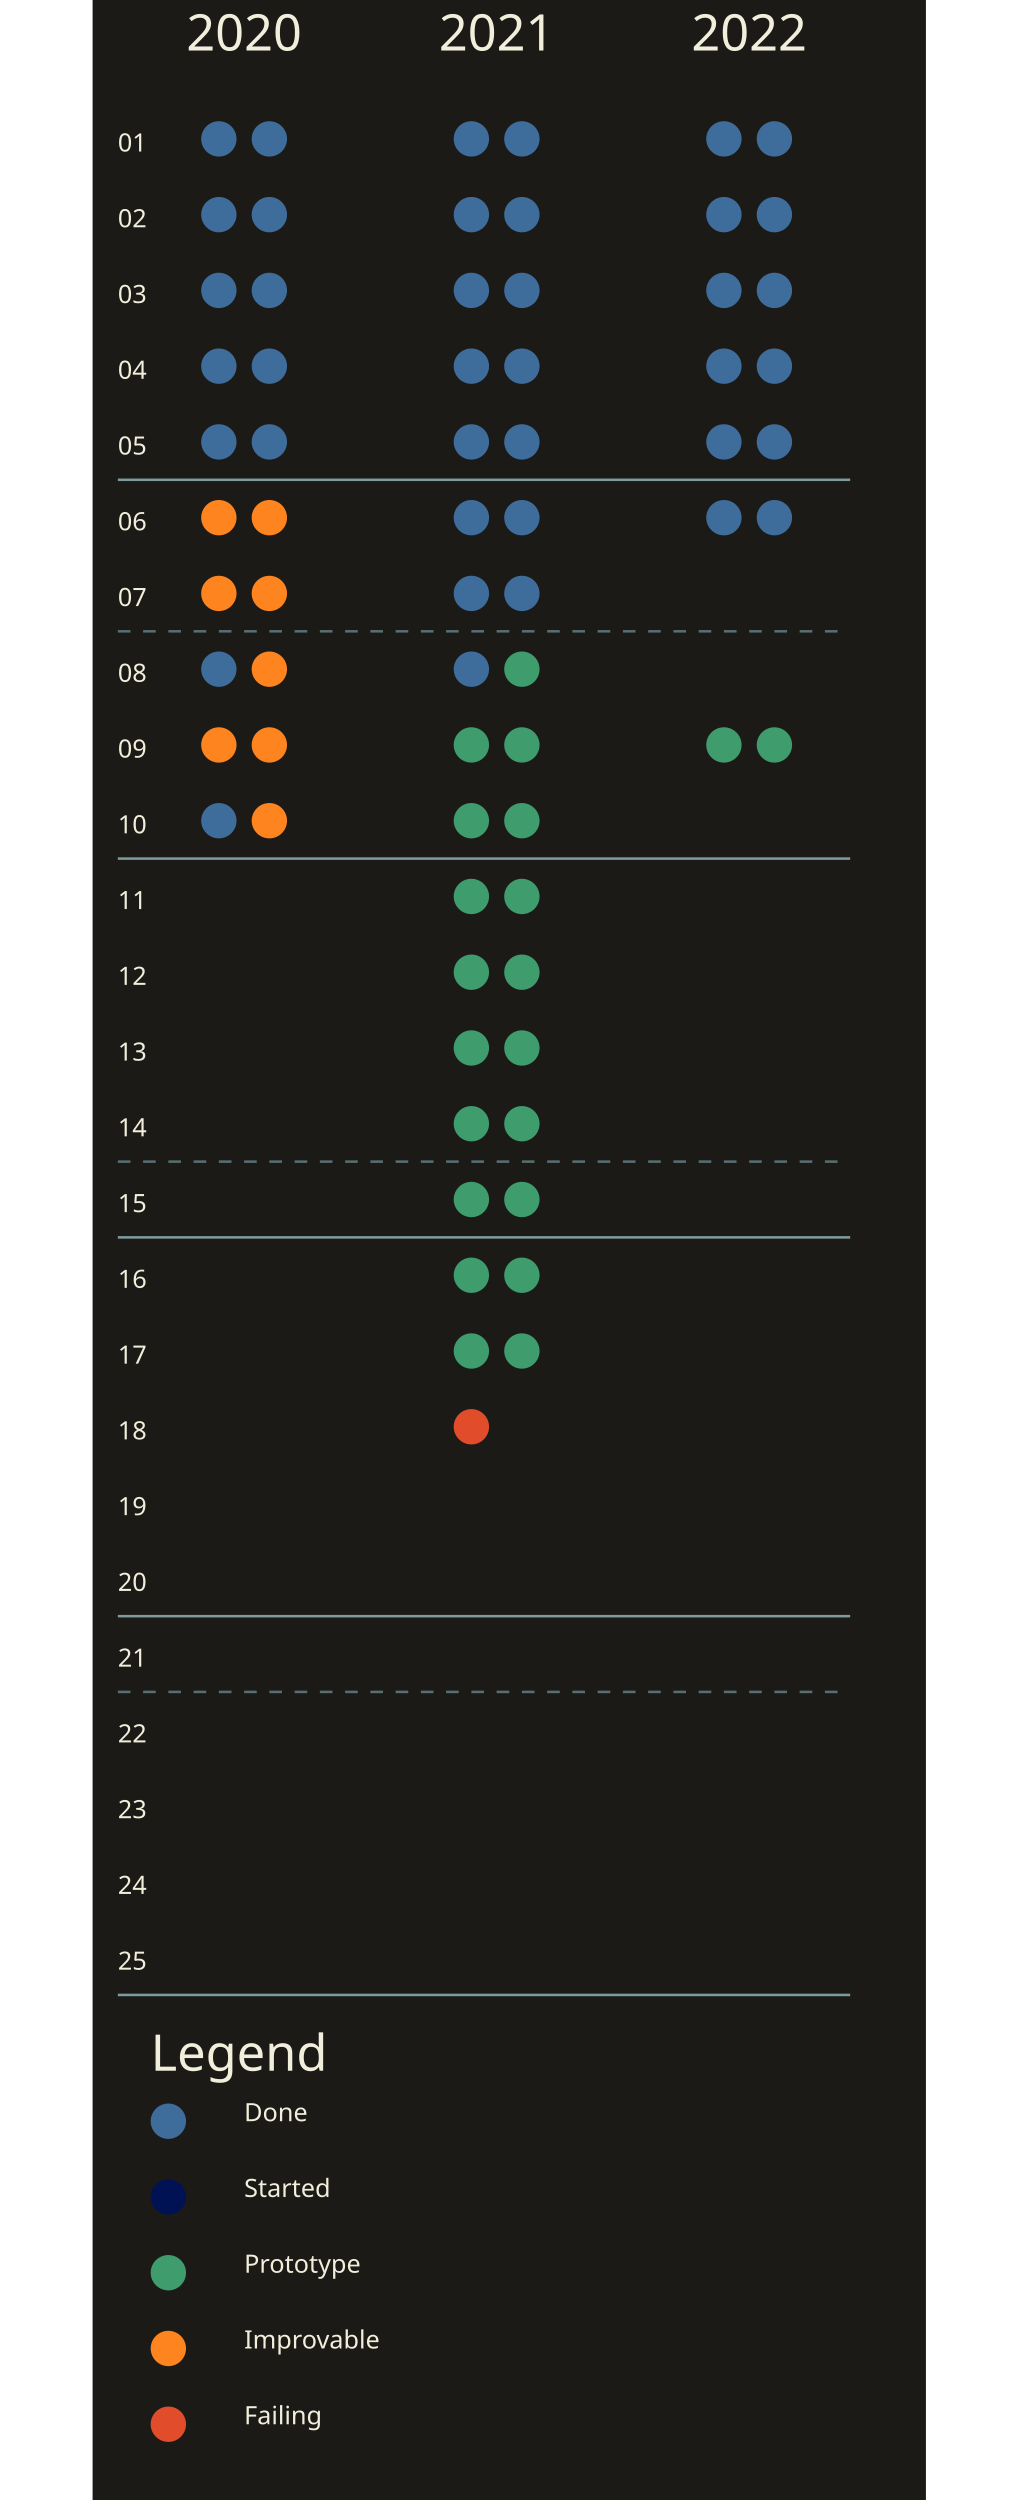
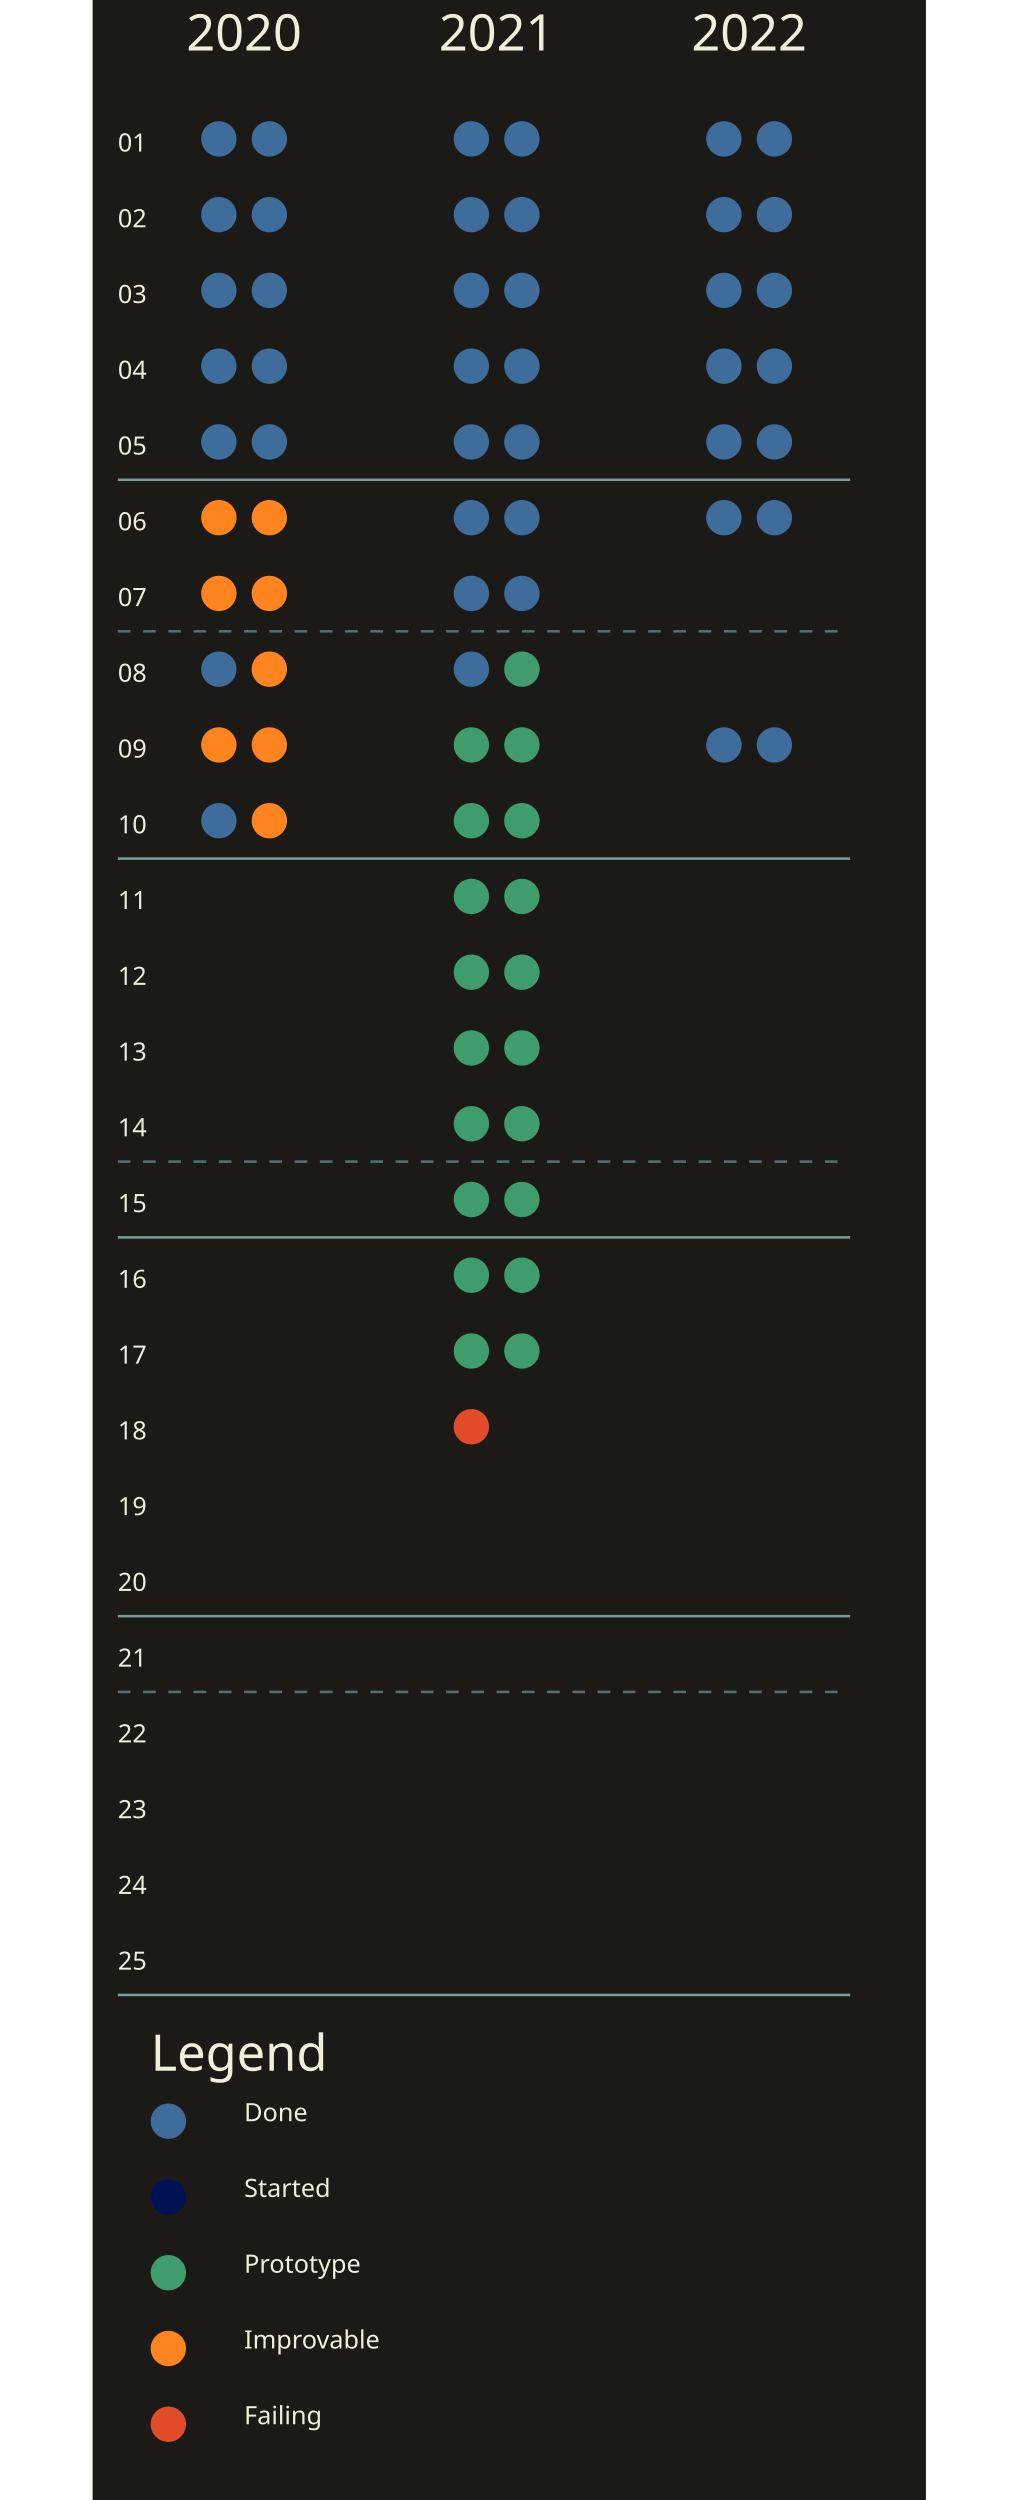
<svg xmlns="http://www.w3.org/2000/svg" height="810" style="font-family: 'Recursive', sans-serif;" viewBox="0 0 330 990" width="330">
  <defs>
    <style>
@font-face {
    font-family: 'Recursive';
    src: url('https://fonts.googleapis.com/css2?family=Recursive:wght,CASL@500,1&amp;display=swap');
  }
</style>
  </defs>
  <rect fill="#1b1a17" height="100%" width="100%" />
  <text fill="#F1EFDC" font-size="20" text-anchor="middle" x="60" y="20">
2020
</text>
  <circle cx="50" cy="55" fill="#3e6d9c" r="7" />
  <circle cx="70" cy="55" fill="#3e6d9c" r="7" />
  <circle cx="50" cy="85" fill="#3e6d9c" r="7" />
  <circle cx="70" cy="85" fill="#3e6d9c" r="7" />
  <circle cx="50" cy="115" fill="#3e6d9c" r="7" />
  <circle cx="70" cy="115" fill="#3e6d9c" r="7" />
  <circle cx="50" cy="145" fill="#3e6d9c" r="7" />
  <circle cx="70" cy="145" fill="#3e6d9c" r="7" />
  <circle cx="50" cy="175" fill="#3e6d9c" r="7" />
  <circle cx="70" cy="175" fill="#3e6d9c" r="7" />
  <circle cx="50" cy="205" fill="#fd841f" r="7" />
  <circle cx="70" cy="205" fill="#fd841f" r="7" />
  <circle cx="50" cy="235" fill="#fd841f" r="7" />
  <circle cx="70" cy="235" fill="#fd841f" r="7" />
  <circle cx="50" cy="265" fill="#3e6d9c" r="7" />
  <circle cx="70" cy="265" fill="#fd841f" r="7" />
  <circle cx="50" cy="295" fill="#fd841f" r="7" />
  <circle cx="70" cy="295" fill="#fd841f" r="7" />
  <circle cx="50" cy="325" fill="#3e6d9c" r="7" />
  <circle cx="70" cy="325" fill="#fd841f" r="7" />
  <text fill="#F1EFDC" font-size="20" text-anchor="middle" x="160" y="20">
2021
</text>
  <circle cx="150" cy="55" fill="#3e6d9c" r="7" />
  <circle cx="170" cy="55" fill="#3e6d9c" r="7" />
  <circle cx="150" cy="85" fill="#3e6d9c" r="7" />
  <circle cx="170" cy="85" fill="#3e6d9c" r="7" />
  <circle cx="150" cy="115" fill="#3e6d9c" r="7" />
  <circle cx="170" cy="115" fill="#3e6d9c" r="7" />
  <circle cx="150" cy="145" fill="#3e6d9c" r="7" />
  <circle cx="170" cy="145" fill="#3e6d9c" r="7" />
  <circle cx="150" cy="175" fill="#3e6d9c" r="7" />
  <circle cx="170" cy="175" fill="#3e6d9c" r="7" />
  <circle cx="150" cy="205" fill="#3e6d9c" r="7" />
  <circle cx="170" cy="205" fill="#3e6d9c" r="7" />
  <circle cx="150" cy="235" fill="#3e6d9c" r="7" />
  <circle cx="170" cy="235" fill="#3e6d9c" r="7" />
  <circle cx="150" cy="265" fill="#3e6d9c" r="7" />
  <circle cx="170" cy="265" fill="#3e9c6d" r="7" />
  <circle cx="150" cy="295" fill="#3e9c6d" r="7" />
  <circle cx="170" cy="295" fill="#3e9c6d" r="7" />
  <circle cx="150" cy="325" fill="#3e9c6d" r="7" />
  <circle cx="170" cy="325" fill="#3e9c6d" r="7" />
  <circle cx="150" cy="355" fill="#3e9c6d" r="7" />
  <circle cx="170" cy="355" fill="#3e9c6d" r="7" />
  <circle cx="150" cy="385" fill="#3e9c6d" r="7" />
  <circle cx="170" cy="385" fill="#3e9c6d" r="7" />
  <circle cx="150" cy="415" fill="#3e9c6d" r="7" />
  <circle cx="170" cy="415" fill="#3e9c6d" r="7" />
  <circle cx="150" cy="445" fill="#3e9c6d" r="7" />
  <circle cx="170" cy="445" fill="#3e9c6d" r="7" />
  <circle cx="150" cy="475" fill="#3e9c6d" r="7" />
  <circle cx="170" cy="475" fill="#3e9c6d" r="7" />
  <circle cx="150" cy="505" fill="#3e9c6d" r="7" />
  <circle cx="170" cy="505" fill="#3e9c6d" r="7" />
  <circle cx="150" cy="535" fill="#3e9c6d" r="7" />
  <circle cx="170" cy="535" fill="#3e9c6d" r="7" />
  <circle cx="150" cy="565" fill="#e14d2a" r="7" />
  <text fill="#F1EFDC" font-size="20" text-anchor="middle" x="260" y="20">
2022
</text>
  <circle cx="250" cy="55" fill="#3e6d9c" r="7" />
  <circle cx="270" cy="55" fill="#3e6d9c" r="7" />
  <circle cx="250" cy="85" fill="#3e6d9c" r="7" />
  <circle cx="270" cy="85" fill="#3e6d9c" r="7" />
  <circle cx="250" cy="115" fill="#3e6d9c" r="7" />
  <circle cx="270" cy="115" fill="#3e6d9c" r="7" />
  <circle cx="250" cy="145" fill="#3e6d9c" r="7" />
  <circle cx="270" cy="145" fill="#3e6d9c" r="7" />
  <circle cx="250" cy="175" fill="#3e6d9c" r="7" />
  <circle cx="270" cy="175" fill="#3e6d9c" r="7" />
  <circle cx="250" cy="205" fill="#3e6d9c" r="7" />
  <circle cx="270" cy="205" fill="#3e6d9c" r="7" />
-   <circle cx="250" cy="295" fill="#3e9c6d" r="7" />
-   <circle cx="270" cy="295" fill="#3e9c6d" r="7" />
+   <circle cx="250" cy="295" fill="#3e6d9c" r="7" />
+   <circle cx="270" cy="295" fill="#3e6d9c" r="7" />
  <text fill="#F1EFDC" font-size="10" x="10" y="60">
01
</text>
  <text fill="#F1EFDC" font-size="10" x="10" y="90">
02
</text>
  <text fill="#F1EFDC" font-size="10" x="10" y="120">
03
</text>
  <text fill="#F1EFDC" font-size="10" x="10" y="150">
04
</text>
  <text fill="#F1EFDC" font-size="10" x="10" y="180">
05
</text>
  <line stroke="#7D9D9C" x1="10" x2="300" y1="190" y2="190" />
  <text fill="#F1EFDC" font-size="10" x="10" y="210">
06
</text>
  <text fill="#F1EFDC" font-size="10" x="10" y="240">
07
</text>
  <line stroke="#576F72" stroke-dasharray="5,5" x1="10" x2="300" y1="250" y2="250" />
  <text fill="#F1EFDC" font-size="10" x="10" y="270">
08
</text>
  <text fill="#F1EFDC" font-size="10" x="10" y="300">
09
</text>
  <text fill="#F1EFDC" font-size="10" x="10" y="330">
10
</text>
  <line stroke="#7D9D9C" x1="10" x2="300" y1="340" y2="340" />
  <text fill="#F1EFDC" font-size="10" x="10" y="360">
11
</text>
  <text fill="#F1EFDC" font-size="10" x="10" y="390">
12
</text>
  <text fill="#F1EFDC" font-size="10" x="10" y="420">
13
</text>
  <text fill="#F1EFDC" font-size="10" x="10" y="450">
14
</text>
  <line stroke="#576F72" stroke-dasharray="5,5" x1="10" x2="300" y1="460" y2="460" />
  <text fill="#F1EFDC" font-size="10" x="10" y="480">
15
</text>
  <line stroke="#7D9D9C" x1="10" x2="300" y1="490" y2="490" />
  <text fill="#F1EFDC" font-size="10" x="10" y="510">
16
</text>
  <text fill="#F1EFDC" font-size="10" x="10" y="540">
17
</text>
  <text fill="#F1EFDC" font-size="10" x="10" y="570">
18
</text>
  <text fill="#F1EFDC" font-size="10" x="10" y="600">
19
</text>
  <text fill="#F1EFDC" font-size="10" x="10" y="630">
20
</text>
  <line stroke="#7D9D9C" x1="10" x2="300" y1="640" y2="640" />
  <text fill="#F1EFDC" font-size="10" x="10" y="660">
21
</text>
  <line stroke="#576F72" stroke-dasharray="5,5" x1="10" x2="300" y1="670" y2="670" />
  <text fill="#F1EFDC" font-size="10" x="10" y="690">
22
</text>
  <text fill="#F1EFDC" font-size="10" x="10" y="720">
23
</text>
  <text fill="#F1EFDC" font-size="10" x="10" y="750">
24
</text>
  <text fill="#F1EFDC" font-size="10" x="10" y="780">
25
</text>
  <line stroke="#7D9D9C" x1="10" x2="300" y1="790" y2="790" />
  <text fill="#F1EFDC" font-size="20" text-anchor="left" x="23" y="820">
Legend
</text>
  <circle cx="30" cy="840" fill="#3e6d9c" r="7" />
  <text fill="#F1EFDC" font-size="10" x="60" y="840">

Done

</text>
  <circle cx="30" cy="870" fill="#001253" r="7" />
  <text fill="#F1EFDC" font-size="10" x="60" y="870">

Started

</text>
  <circle cx="30" cy="900" fill="#3e9c6d" r="7" />
  <text fill="#F1EFDC" font-size="10" x="60" y="900">

Prototype

</text>
  <circle cx="30" cy="930" fill="#fd841f" r="7" />
  <text fill="#F1EFDC" font-size="10" x="60" y="930">

Improvable

</text>
  <circle cx="30" cy="960" fill="#e14d2a" r="7" />
  <text fill="#F1EFDC" font-size="10" x="60" y="960">

Failing

</text>
</svg>
